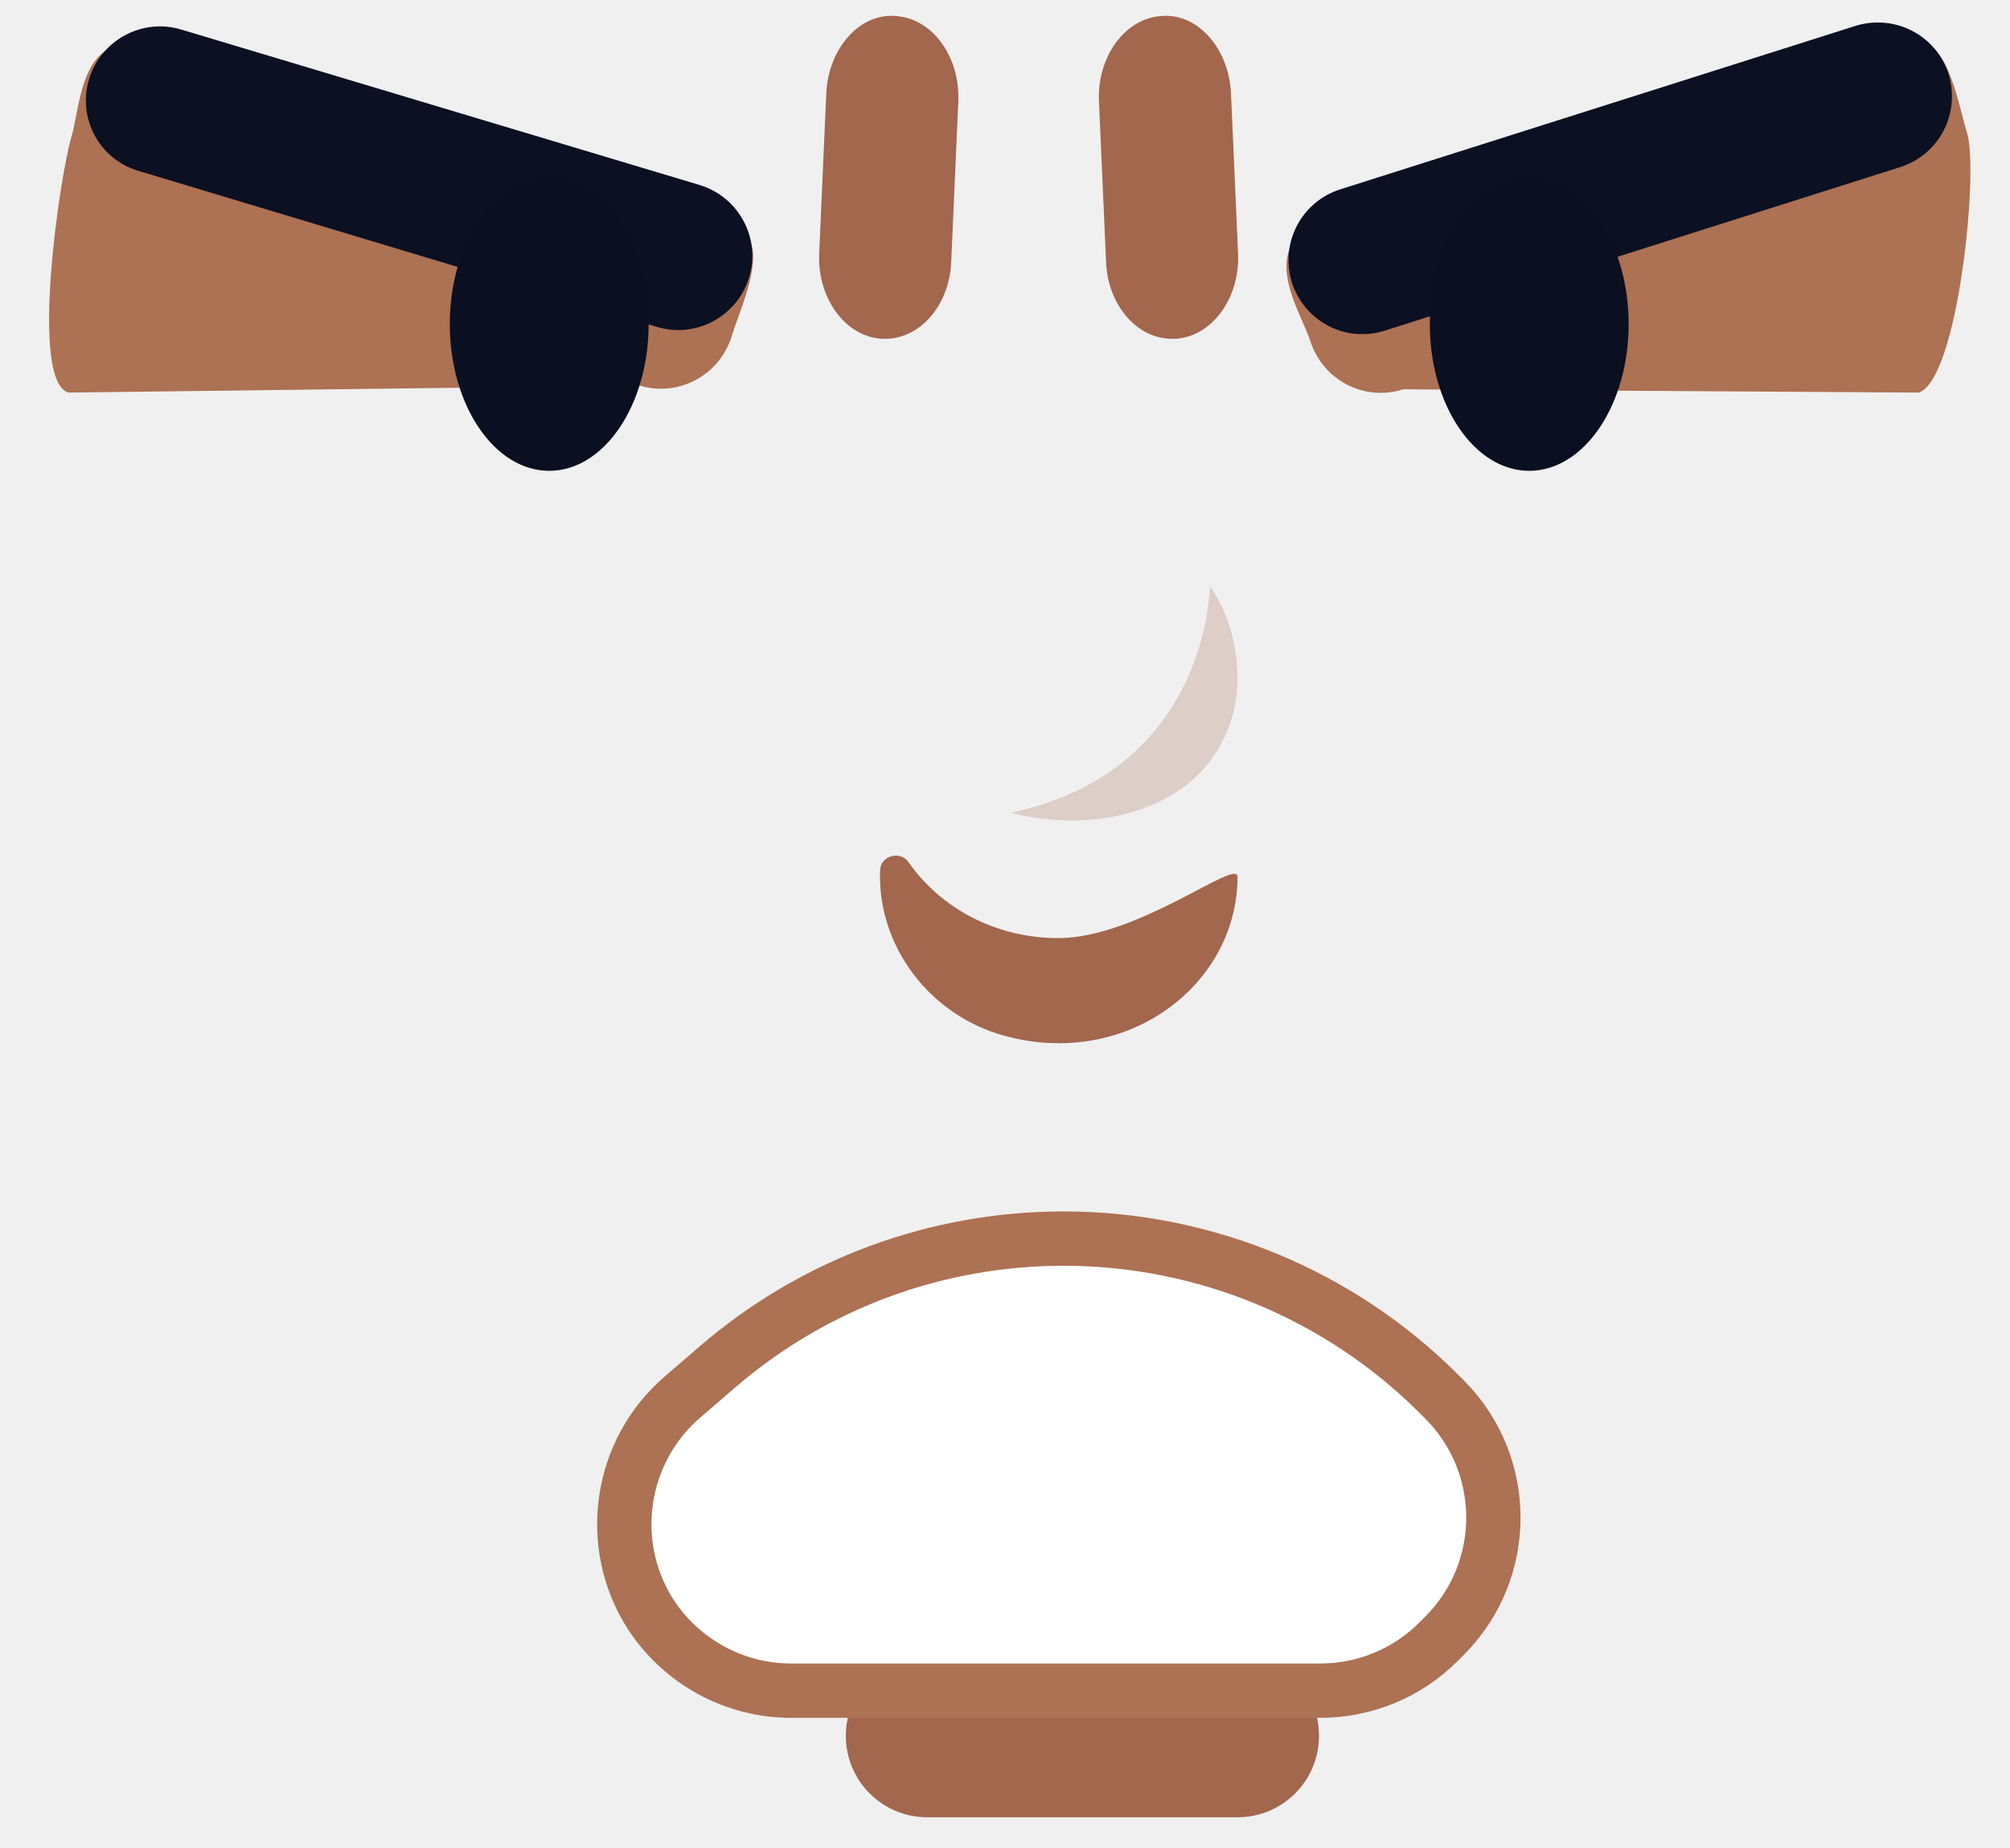
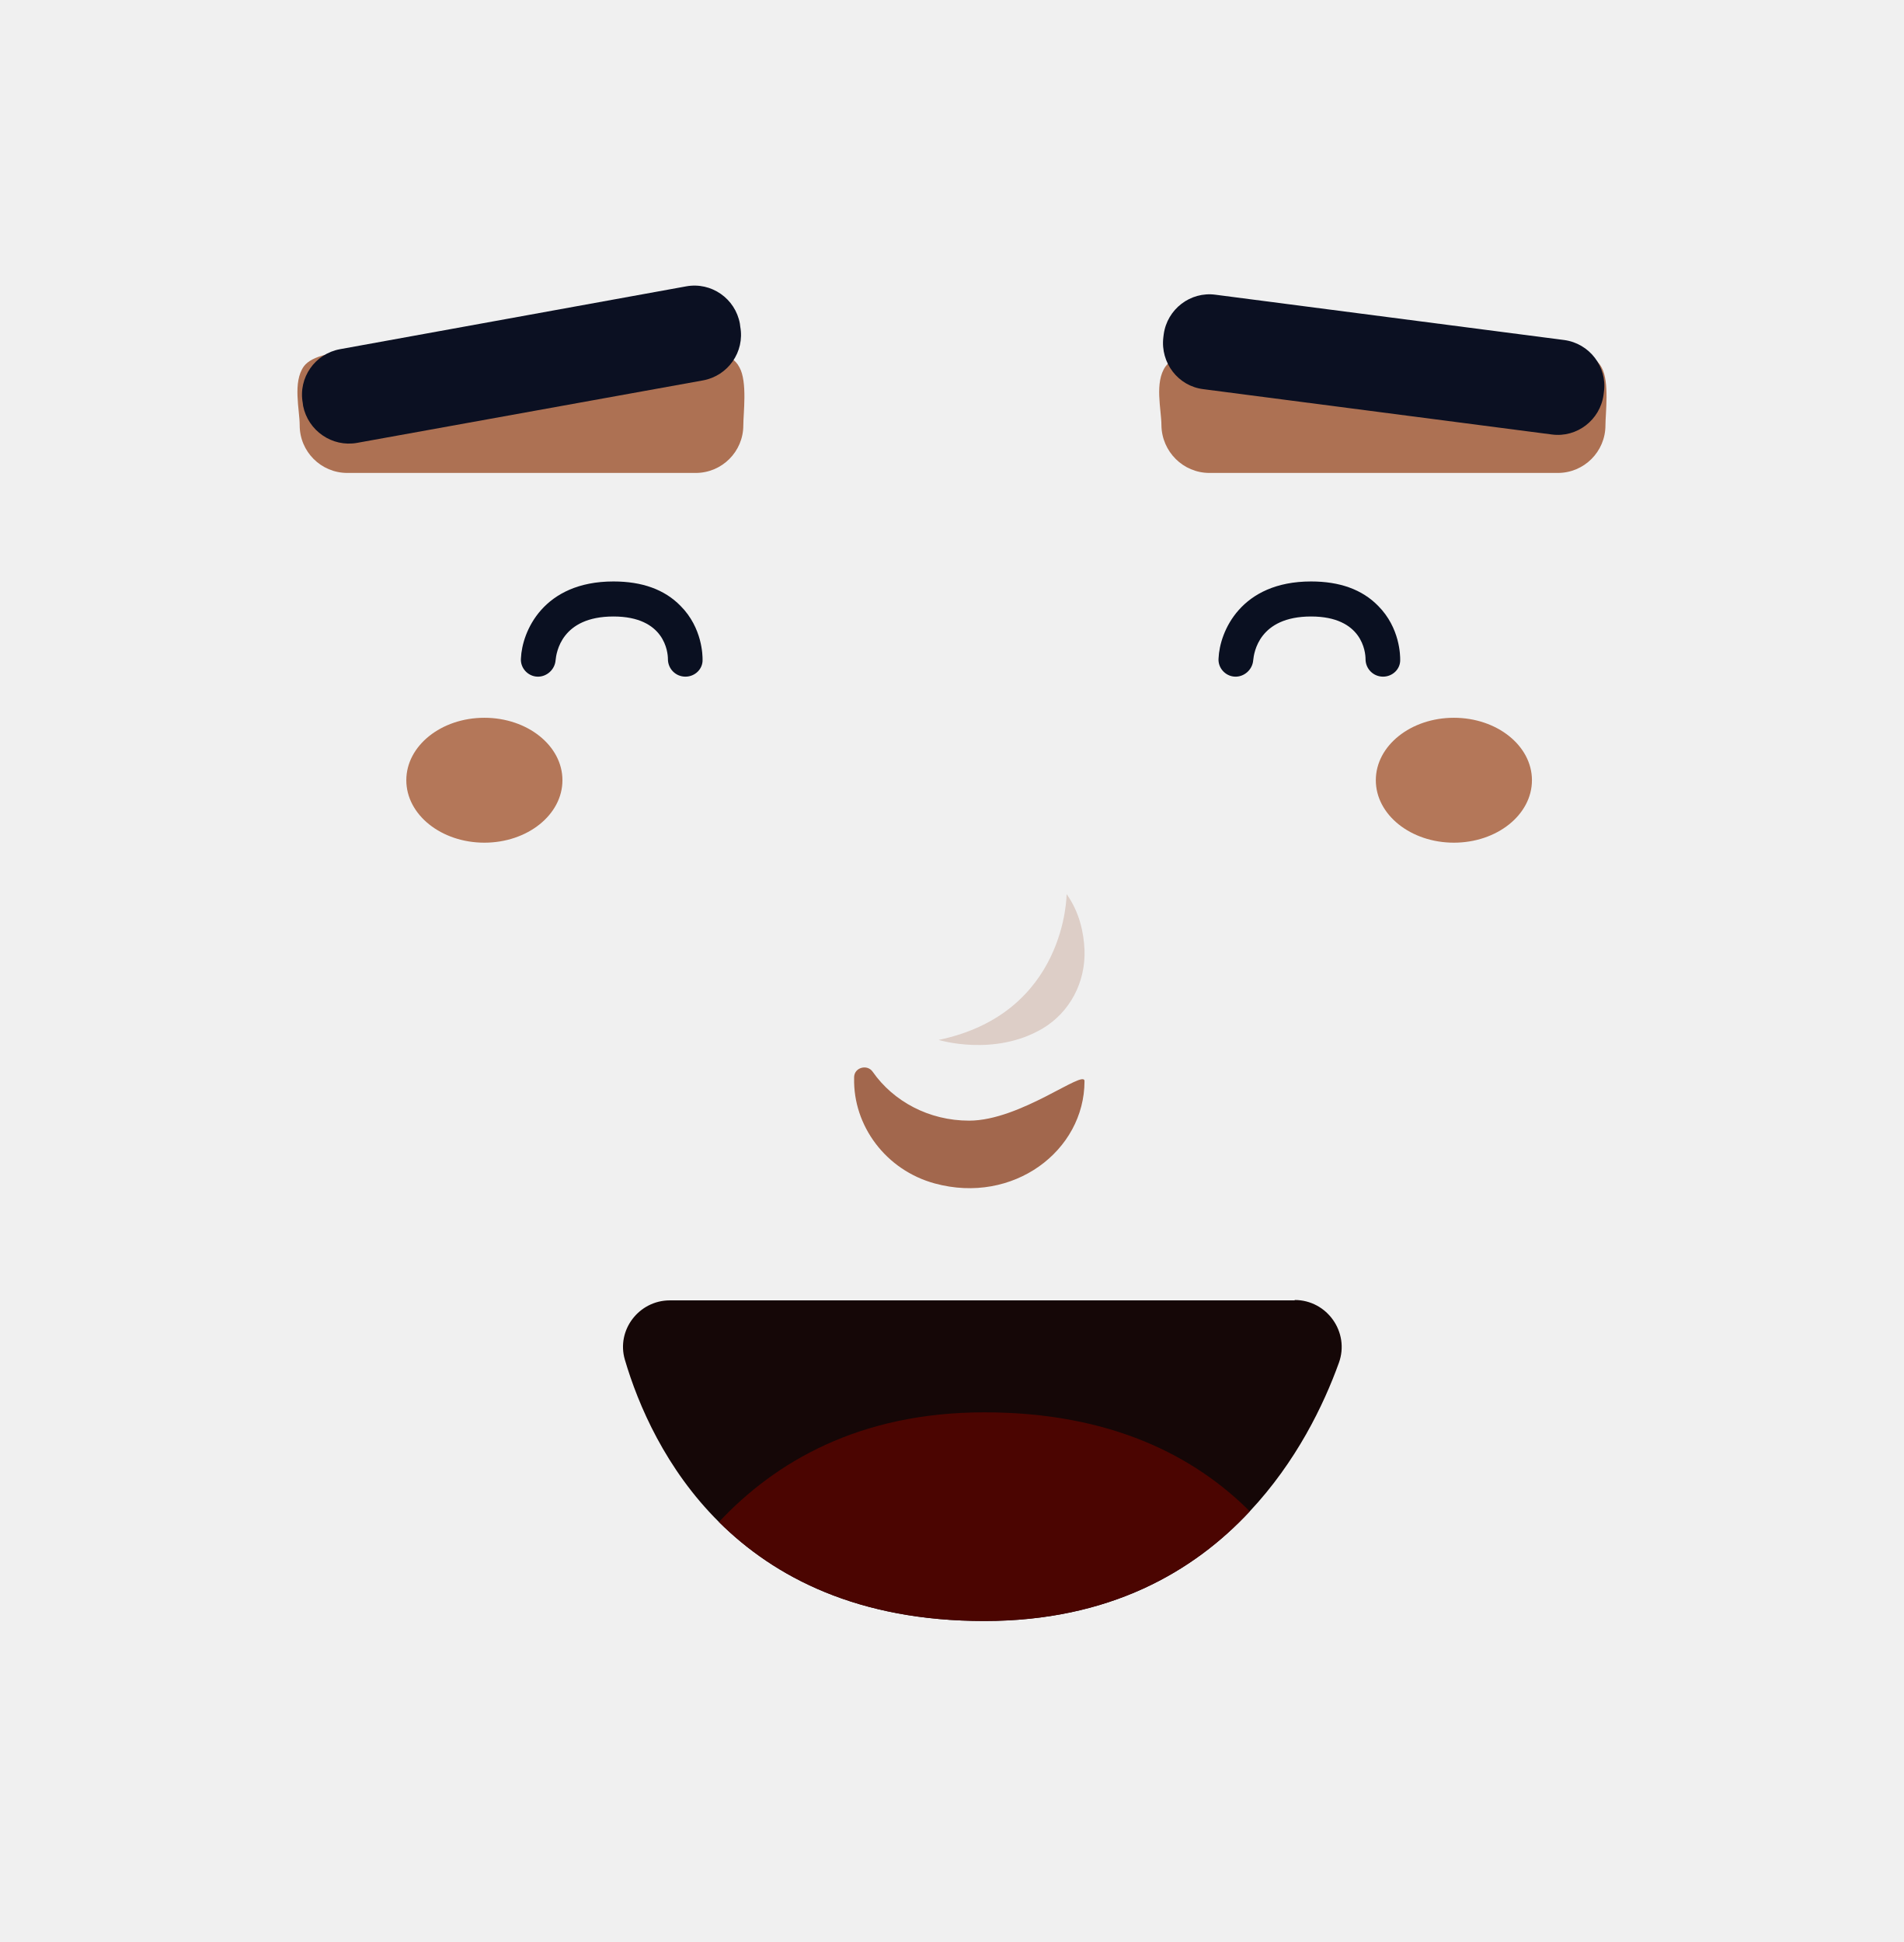
- <svg xmlns="http://www.w3.org/2000/svg" width="37" height="34" viewBox="0 0 37 34" fill="none">
-   <g clip-path="url(#clip0_225_3885)">
-     <path d="M1.26 7.225L11.77 7.095C12.49 7.315 13.25 6.905 13.47 6.185C13.57 5.845 13.94 5.035 13.85 4.575C13.75 4.055 13.16 3.895 12.77 3.785L3.22 0.915C2.92 0.825 2.22 0.715 1.91 0.955C1.46 1.305 1.44 2.115 1.31 2.535C1.1 3.255 0.54 7.015 1.26 7.225Z" fill="#AD7153" />
-     <path d="M2.55 3.145L12.09 6.015C12.81 6.235 13.57 5.825 13.79 5.105C14.01 4.385 13.6 3.625 12.88 3.405L3.34 0.545C2.62 0.325 1.86 0.735 1.64 1.455C1.42 2.175 1.83 2.935 2.55 3.145Z" fill="#0B1022" />
-     <path d="M25.83 7.165L35.32 7.225C36.04 6.995 36.43 3.155 36.21 2.445C36.1 2.115 35.95 1.225 35.61 0.905C35.23 0.535 34.66 0.735 34.27 0.855L24.78 3.865C24.49 3.955 23.84 4.265 23.72 4.635C23.55 5.175 23.98 5.855 24.12 6.275C24.35 6.995 25.11 7.395 25.83 7.165Z" fill="#AD7153" />
-     <path d="M25.49 6.085L34.98 3.075C35.7 2.845 36.09 2.085 35.87 1.365C35.64 0.645 34.88 0.255 34.16 0.475L24.67 3.485C23.95 3.715 23.56 4.475 23.78 5.195C24.01 5.915 24.77 6.315 25.49 6.085Z" fill="#0B1022" />
-     <path d="M22.78 16.135C22.78 18.125 20.75 19.675 18.5 19.065C17.1 18.685 16.16 17.405 16.2 16.045C16.2 16.035 16.2 16.025 16.2 16.015C16.21 15.745 16.58 15.645 16.73 15.875C17.32 16.715 18.33 17.265 19.48 17.265C20.95 17.265 22.78 15.785 22.78 16.135Z" fill="#A2674D" />
-     <path opacity="0.25" d="M22.27 10.785C22.27 10.785 22.27 14.185 18.61 14.955C18.61 14.955 20.2 15.445 21.58 14.625C22.37 14.155 22.81 13.305 22.78 12.385C22.76 11.895 22.64 11.315 22.27 10.785Z" fill="#A2674D" />
-     <path d="M10.11 8.665C11.12 8.665 11.94 7.456 11.94 5.965C11.94 4.474 11.12 3.265 10.11 3.265C9.099 3.265 8.28 4.474 8.28 5.965C8.28 7.456 9.099 8.665 10.11 8.665Z" fill="#0A1021" />
-     <path d="M28.15 8.665C29.16 8.665 29.98 7.456 29.98 5.965C29.98 4.474 29.16 3.265 28.15 3.265C27.139 3.265 26.32 4.474 26.32 5.965C26.32 7.456 27.139 8.665 28.15 8.665Z" fill="#0A1021" />
-     <path d="M16.3 6.235C16.28 6.235 16.26 6.235 16.23 6.235C15.56 6.195 15.04 5.485 15.08 4.655L15.21 1.715C15.25 0.885 15.83 0.235 16.49 0.295C17.16 0.335 17.68 1.045 17.64 1.875L17.51 4.815C17.48 5.615 16.94 6.235 16.3 6.235Z" fill="#A2674D" />
-     <path d="M21.57 6.235C21.59 6.235 21.61 6.235 21.64 6.235C22.31 6.195 22.83 5.485 22.79 4.655L22.66 1.715C22.62 0.885 22.04 0.235 21.38 0.295C20.71 0.335 20.19 1.045 20.23 1.875L20.36 4.815C20.39 5.615 20.93 6.235 21.57 6.235Z" fill="#A2674D" />
-     <path d="M22.78 33.445H17.07C16.24 33.445 15.57 32.775 15.57 31.945C15.57 31.115 16.24 30.445 17.07 30.445H22.78C23.61 30.445 24.28 31.115 24.28 31.945C24.28 32.775 23.61 33.445 22.78 33.445Z" fill="#A2674D" />
-     <path d="M12.57 25.705L13.22 25.145C14.99 23.625 17.24 22.795 19.58 22.795C22.17 22.795 24.66 23.825 26.49 25.655L26.59 25.755C27.79 26.955 27.79 28.905 26.59 30.105L26.48 30.215C25.9 30.795 25.12 31.115 24.3 31.115H14.56C13.52 31.115 12.55 30.585 11.98 29.715C11.15 28.425 11.4 26.705 12.57 25.705Z" fill="white" stroke="#AD7153" stroke-miterlimit="10" />
+ <svg xmlns="http://www.w3.org/2000/svg" width="50" height="51" viewBox="0 0 50 51" fill="none">
+   <g clip-path="url(#clip0_329_481)">
+     <path d="M36.32 17.77C36.06 17.77 35.86 17.56 35.86 17.31C35.86 17.13 35.78 16.19 34.43 16.19C33.06 16.19 32.93 17.14 32.91 17.34C32.89 17.59 32.67 17.78 32.43 17.77C32.18 17.76 31.98 17.54 32 17.29C32.03 16.59 32.58 15.27 34.43 15.27C35.18 15.27 35.77 15.48 36.19 15.91C36.77 16.49 36.77 17.23 36.77 17.32C36.78 17.57 36.57 17.77 36.32 17.77Z" fill="#0A1021" />
+     <path d="M18 17.77C17.74 17.77 17.54 17.56 17.54 17.31C17.54 17.13 17.46 16.19 16.11 16.19C14.74 16.19 14.61 17.14 14.59 17.34C14.57 17.59 14.35 17.78 14.11 17.77C13.86 17.76 13.66 17.54 13.68 17.29C13.71 16.59 14.26 15.27 16.11 15.27C16.86 15.27 17.45 15.48 17.87 15.91C18.45 16.49 18.45 17.23 18.45 17.32C18.46 17.57 18.25 17.77 18 17.77Z" fill="#0A1021" />
+     <path d="M9.12 12.42H18.27C18.96 12.42 19.52 11.86 19.52 11.17C19.52 10.85 19.63 10.03 19.42 9.65C19.2 9.22 18.64 9.24 18.27 9.24H9.12C8.84 9.24 8.19 9.33 7.98 9.62C7.68 10.04 7.87 10.76 7.87 11.17C7.87 11.86 8.43 12.42 9.12 12.42Z" fill="#AD7153" />
+     <path d="M9.38 11.63L18.46 9.99C19.12 9.87 19.56 9.24 19.44 8.58L19.43 8.5C19.31 7.84 18.68 7.4 18.02 7.52L8.93 9.17C8.27 9.29 7.83 9.92 7.95 10.58L7.96 10.66C8.09 11.31 8.72 11.75 9.38 11.63Z" fill="#0B1022" />
+     <path d="M31.76 12.42H40.91C41.6 12.42 42.16 11.86 42.16 11.17C42.16 10.85 42.27 10.03 42.06 9.65C41.83 9.22 41.27 9.24 40.9 9.24H31.75C31.47 9.24 30.82 9.33 30.61 9.62C30.31 10.04 30.5 10.76 30.5 11.17C30.51 11.86 31.07 12.42 31.76 12.42Z" fill="#AD7153" />
+     <path d="M31.6 10.22L40.75 11.41C41.41 11.5 42.02 11.03 42.11 10.37L42.12 10.29C42.21 9.63 41.74 9.02 41.08 8.93L31.92 7.74C31.26 7.65 30.65 8.12 30.56 8.78L30.55 8.86C30.47 9.53 30.94 10.14 31.6 10.22Z" fill="#0B1022" />
+     <path d="M28.48 28.39C28.48 30.22 26.61 31.64 24.55 31.08C23.26 30.73 22.4 29.56 22.43 28.31C22.43 28.3 22.43 28.29 22.43 28.28C22.44 28.03 22.78 27.94 22.92 28.15C23.46 28.92 24.39 29.43 25.45 29.43C26.8 29.43 28.48 28.07 28.48 28.39Z" fill="#A2674D" />
+     <path opacity="0.25" d="M28.01 23.48C28.01 23.48 28.01 26.61 24.65 27.31C24.65 27.31 26.11 27.76 27.38 27.01C28.1 26.58 28.51 25.79 28.48 24.95C28.46 24.49 28.35 23.96 28.01 23.48Z" fill="#A2674D" />
+     <path d="M34 34.14C34.85 34.14 35.45 34.99 35.16 35.79C34.76 36.9 34.04 38.39 32.82 39.69C31.35 41.27 29.14 42.57 25.85 42.57C22.53 42.57 20.34 41.42 18.88 39.97C17.48 38.58 16.76 36.9 16.41 35.71C16.18 34.93 16.78 34.15 17.59 34.15H34V34.14Z" fill="#150707" />
+     <path d="M32.82 39.69C31.35 41.27 29.14 42.57 25.85 42.57C22.53 42.57 20.34 41.42 18.88 39.97C20.36 38.39 22.57 37.09 25.85 37.09C29.17 37.09 31.37 38.24 32.82 39.69Z" fill="#4B0501" />
+     <path d="M12.72 22.13C13.852 22.13 14.77 21.396 14.77 20.49C14.77 19.584 13.852 18.85 12.72 18.85C11.588 18.85 10.67 19.584 10.67 20.49C10.67 21.396 11.588 22.13 12.72 22.13Z" fill="#B47759" />
+     <path d="M38.18 22.13C39.312 22.13 40.23 21.396 40.23 20.49C40.23 19.584 39.312 18.85 38.18 18.85C37.048 18.85 36.13 19.584 36.13 20.49C36.13 21.396 37.048 22.13 38.18 22.13Z" fill="#B47759" />
  </g>
  <defs>
-     <clipPath id="clip0_225_3885">
-       <rect width="35.37" height="33.15" fill="white" transform="translate(0.899902 0.294922)" />
+     <clipPath id="clip0_329_481">
+       <rect width="50" height="50" fill="white" transform="translate(0 0.0400391)" />
    </clipPath>
  </defs>
</svg>
